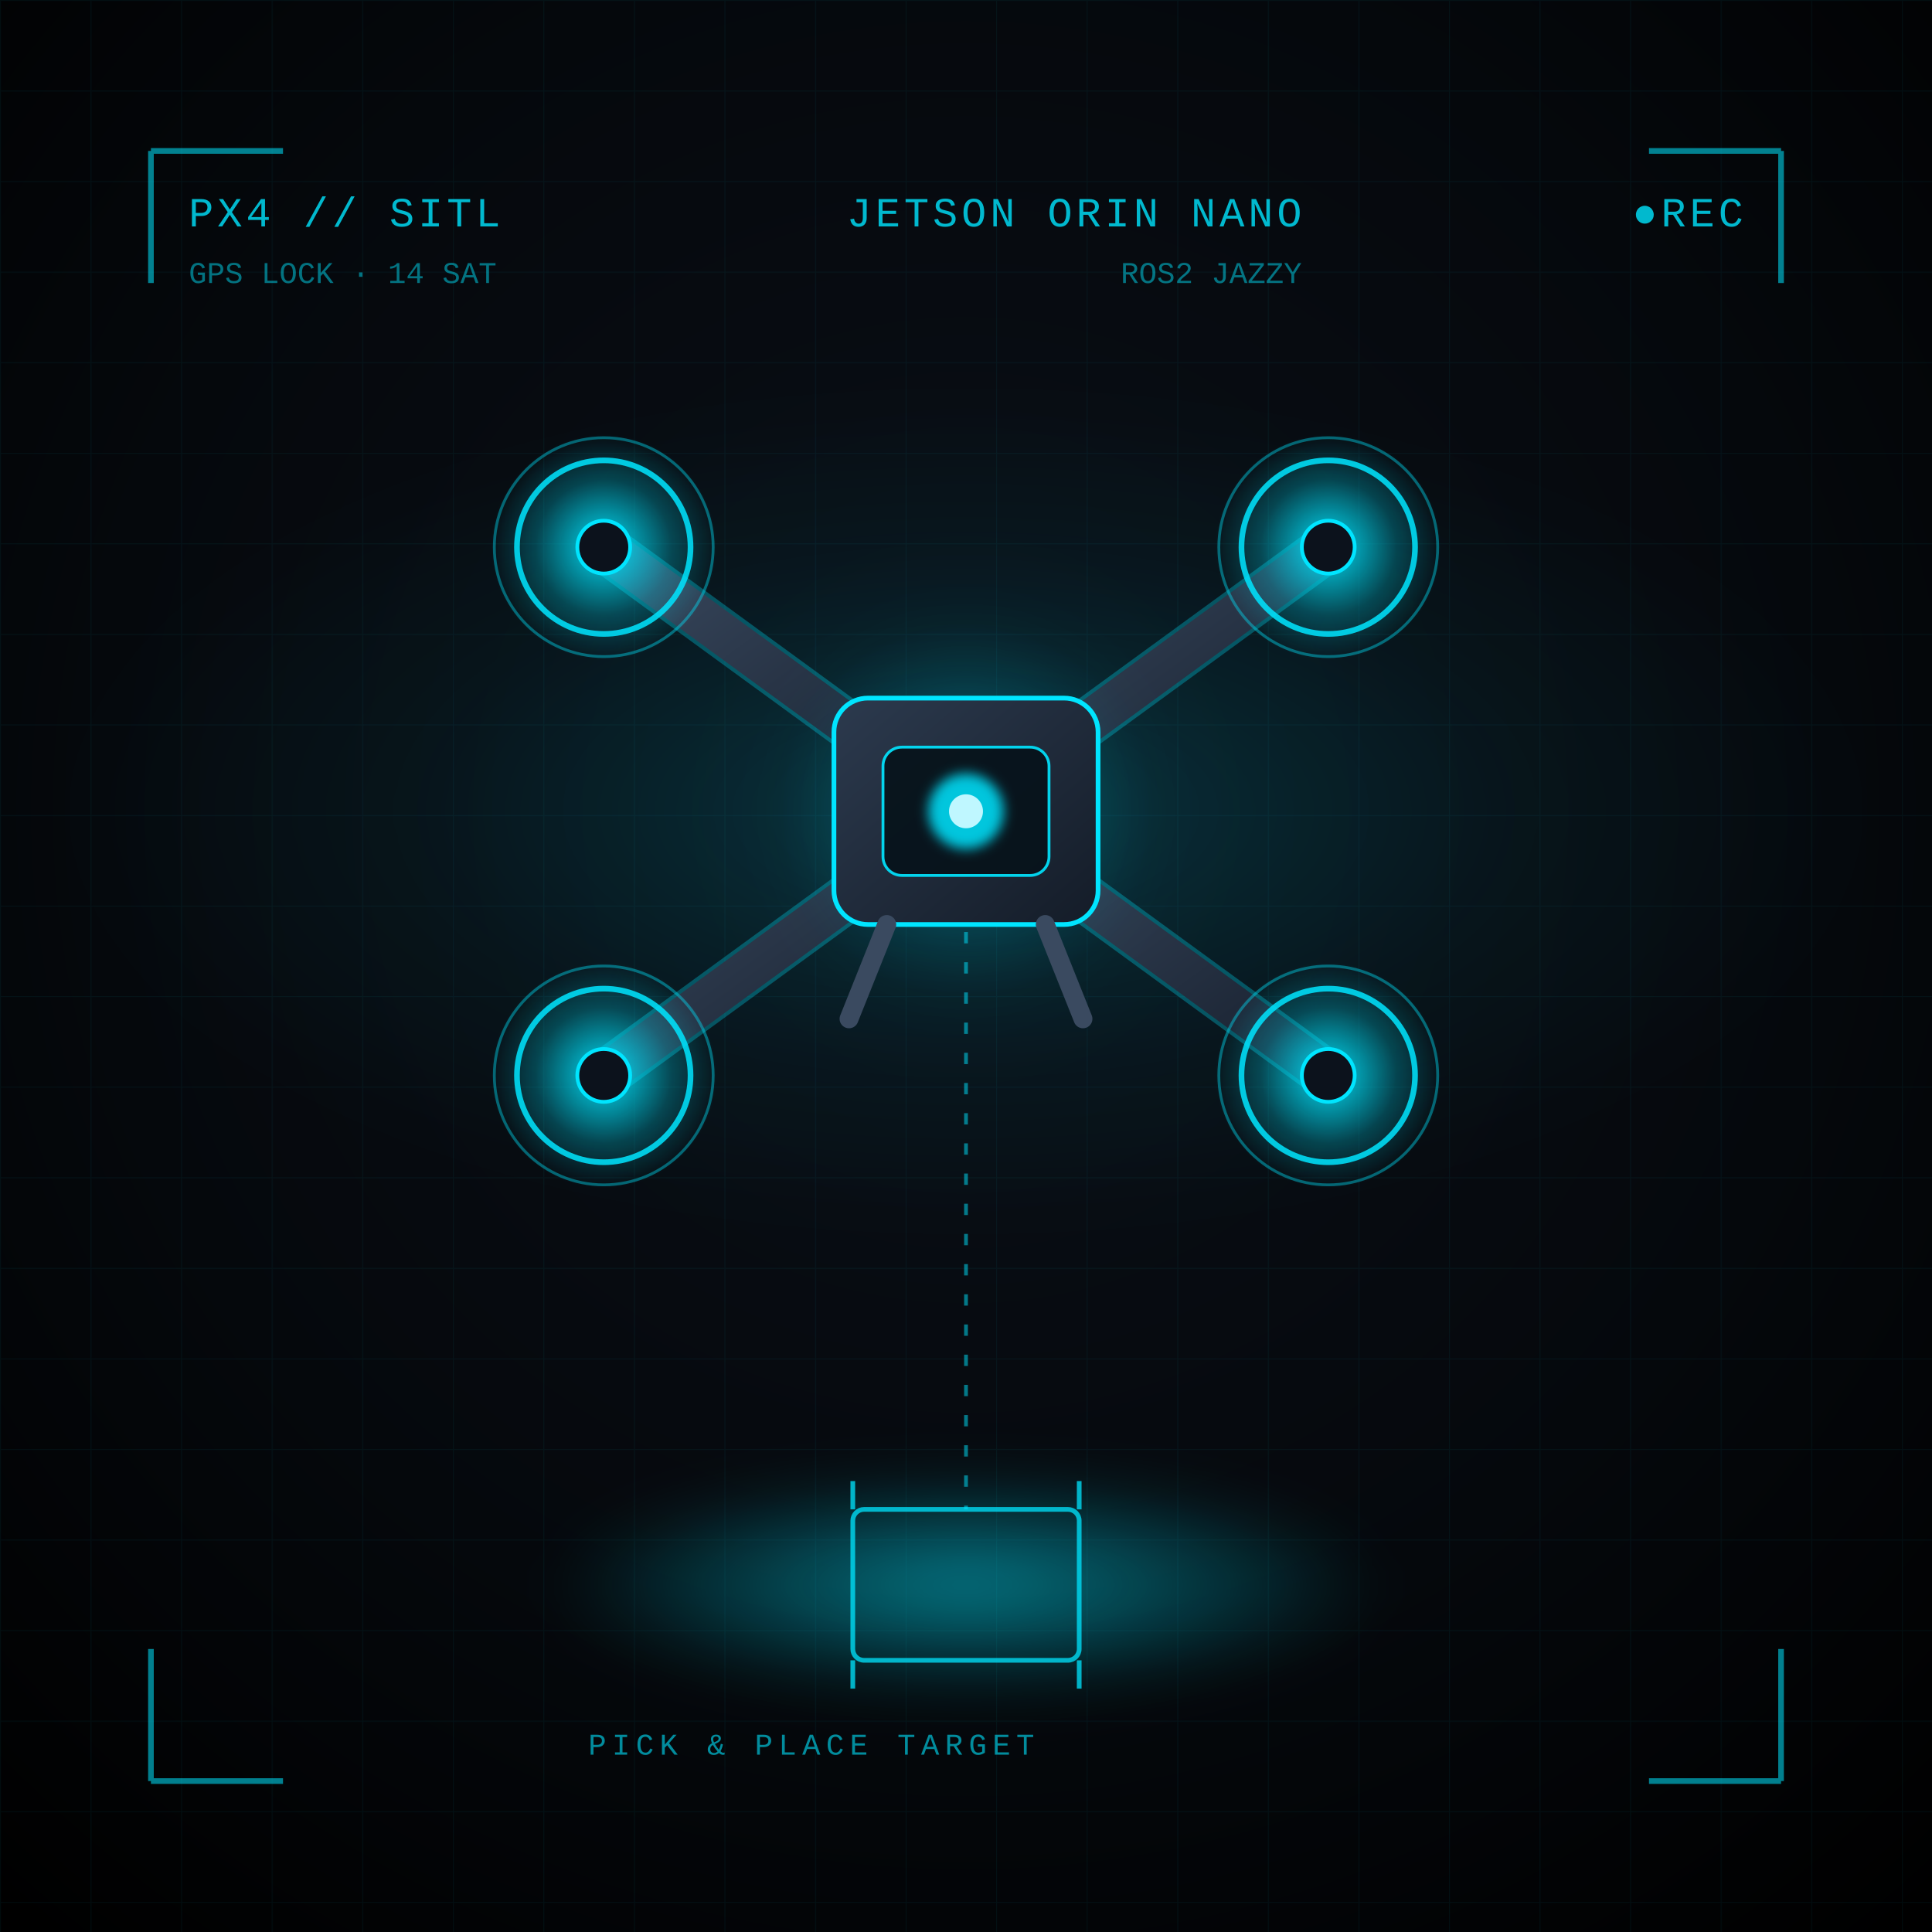
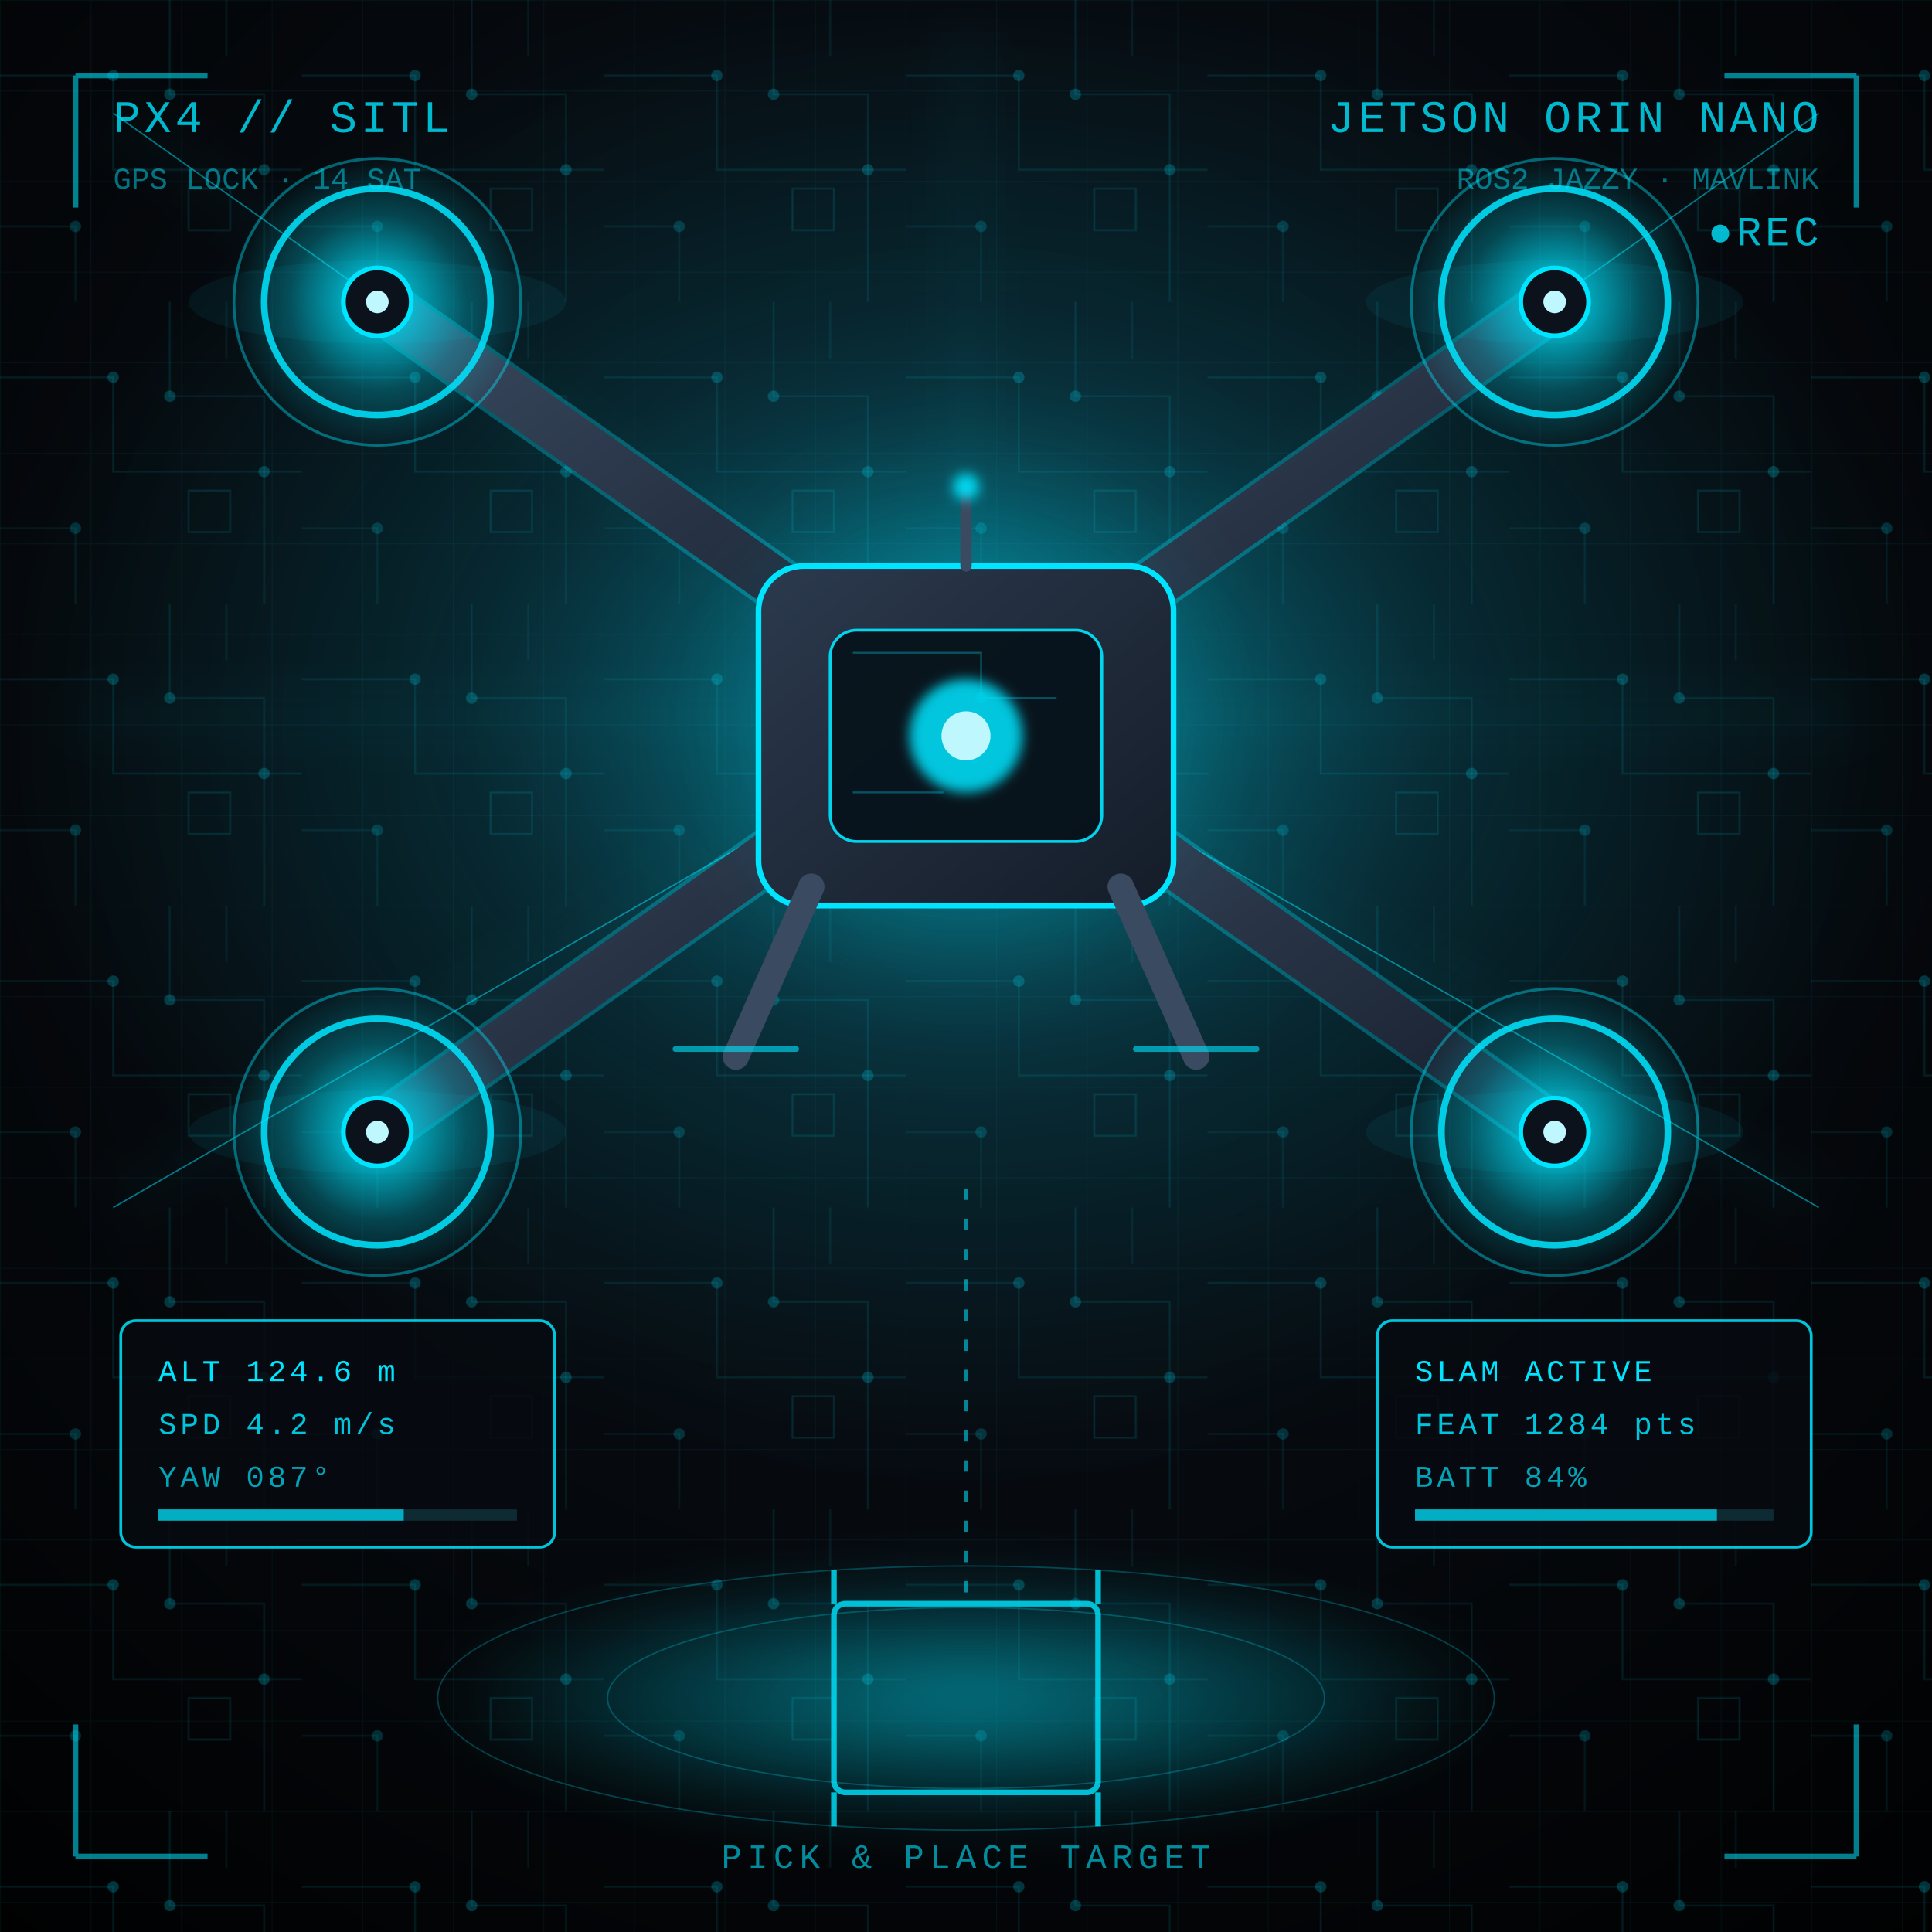
<svg xmlns="http://www.w3.org/2000/svg" viewBox="0 0 1024 1024" width="1024" height="1024">
  <defs>
-     <radialGradient id="bgGrad" cx="50%" cy="42%" r="75%">
-       <stop offset="0%" stop-color="#0a1018" />
-       <stop offset="60%" stop-color="#05080c" />
+     <radialGradient id="bgGrad" cx="50%" cy="38%" r="85%">
+       <stop offset="0%" stop-color="#0c1620" />
+       <stop offset="55%" stop-color="#05080c" />
      <stop offset="100%" stop-color="#000000" />
    </radialGradient>
    <linearGradient id="armGrad" x1="0%" y1="0%" x2="100%" y2="100%">
      <stop offset="0%" stop-color="#3a4a60" />
      <stop offset="100%" stop-color="#161e2c" />
    </linearGradient>
    <linearGradient id="bodyGrad" x1="0%" y1="0%" x2="100%" y2="100%">
      <stop offset="0%" stop-color="#2c3a4e" />
      <stop offset="100%" stop-color="#141c28" />
    </linearGradient>
    <radialGradient id="motorGlow" cx="50%" cy="50%" r="50%">
      <stop offset="0%" stop-color="#00e5ff" stop-opacity="0.95" />
      <stop offset="60%" stop-color="#00e5ff" stop-opacity="0.25" />
      <stop offset="100%" stop-color="#00e5ff" stop-opacity="0" />
    </radialGradient>
    <radialGradient id="targetGlow" cx="50%" cy="50%" r="50%">
      <stop offset="0%" stop-color="#00e5ff" stop-opacity="0.5" />
      <stop offset="100%" stop-color="#00e5ff" stop-opacity="0" />
    </radialGradient>
+     <radialGradient id="centerGlow" cx="50%" cy="50%" r="50%">
+       <stop offset="0%" stop-color="#00e5ff" stop-opacity="0.5" />
+       <stop offset="50%" stop-color="#00e5ff" stop-opacity="0.12" />
+       <stop offset="100%" stop-color="#00e5ff" stop-opacity="0" />
+     </radialGradient>
    <filter id="blurSoft" x="-100%" y="-100%" width="300%" height="300%">
      <feGaussianBlur stdDeviation="14" />
+     </filter>
+     <filter id="blurWide" x="-100%" y="-100%" width="400%" height="400%">
+       <feGaussianBlur stdDeviation="28" />
    </filter>
    <filter id="blurTight" x="-100%" y="-100%" width="300%" height="300%">
      <feGaussianBlur stdDeviation="3" />
    </filter>
    <pattern id="grid" width="48" height="48" patternUnits="userSpaceOnUse">
      <path d="M 48 0 L 0 0 0 48" fill="none" stroke="#00e5ff" stroke-opacity="0.05" stroke-width="1" />
    </pattern>
+     <pattern id="circuit" width="160" height="160" patternUnits="userSpaceOnUse">
+       <path d="M0 40 H60 V90 H160" stroke="#00e5ff" stroke-width="1" fill="none" opacity="0.10" />
+       <path d="M90 0 V50 H140 V160" stroke="#00e5ff" stroke-width="1" fill="none" opacity="0.10" />
+       <path d="M0 120 H40 V160" stroke="#00e5ff" stroke-width="1" fill="none" opacity="0.08" />
+       <path d="M120 0 V30" stroke="#00e5ff" stroke-width="1" fill="none" opacity="0.08" />
+       <circle cx="60" cy="40" r="3" fill="#00e5ff" opacity="0.22" />
+       <circle cx="90" cy="50" r="3" fill="#00e5ff" opacity="0.22" />
+       <circle cx="140" cy="90" r="3" fill="#00e5ff" opacity="0.22" />
+       <circle cx="40" cy="120" r="3" fill="#00e5ff" opacity="0.18" />
+       <rect x="100" y="100" width="22" height="22" fill="none" stroke="#00e5ff" stroke-width="1" opacity="0.12" />
+     </pattern>
  </defs>
  <rect width="1024" height="1024" fill="url(#bgGrad)" />
+   <rect width="1024" height="1024" fill="url(#circuit)" />
  <rect width="1024" height="1024" fill="url(#grid)" />
-   <ellipse cx="512" cy="430" rx="480" ry="220" fill="url(#motorGlow)" opacity="0.18" filter="url(#blurSoft)" />
-   <ellipse cx="512" cy="840" rx="220" ry="60" fill="url(#targetGlow)" filter="url(#blurSoft)" />
-   <g stroke="#00e5ff" stroke-width="2.5" fill="none" opacity="0.75">
-     <rect x="452" y="800" width="120" height="80" rx="6" />
-     <line x1="452" y1="785" x2="452" y2="800" />
-     <line x1="572" y1="785" x2="572" y2="800" />
-     <line x1="452" y1="880" x2="452" y2="895" />
-     <line x1="572" y1="880" x2="572" y2="895" />
+   <ellipse cx="512" cy="380" rx="520" ry="380" fill="url(#centerGlow)" filter="url(#blurWide)" />
+   <g stroke="#00e5ff" stroke-width="2" opacity="0.35" filter="url(#blurSoft)">
+     <line x1="512" y1="380" x2="60" y2="60" />
+     <line x1="512" y1="380" x2="964" y2="60" />
+     <line x1="512" y1="380" x2="60" y2="640" />
+     <line x1="512" y1="380" x2="964" y2="640" />
+     <line x1="512" y1="380" x2="512" y2="20" />
+     <line x1="512" y1="380" x2="40" y2="380" />
+     <line x1="512" y1="380" x2="984" y2="380" />
  </g>
-   <line x1="512" y1="430" x2="512" y2="800" stroke="#00e5ff" stroke-width="2" stroke-dasharray="6 10" opacity="0.5" />
-   <g stroke="#00e5ff" stroke-width="26" stroke-linecap="round" opacity="0.3">
-     <line x1="512" y1="430" x2="320" y2="290" />
-     <line x1="512" y1="430" x2="704" y2="290" />
-     <line x1="512" y1="430" x2="320" y2="570" />
-     <line x1="512" y1="430" x2="704" y2="570" />
+   <g stroke="#00e5ff" stroke-width="0.75" opacity="0.5">
+     <line x1="512" y1="380" x2="60" y2="60" />
+     <line x1="512" y1="380" x2="964" y2="60" />
+     <line x1="512" y1="380" x2="60" y2="640" />
+     <line x1="512" y1="380" x2="964" y2="640" />
  </g>
-   <g stroke="url(#armGrad)" stroke-width="22" stroke-linecap="round">
-     <line x1="512" y1="430" x2="320" y2="290" />
-     <line x1="512" y1="430" x2="704" y2="290" />
-     <line x1="512" y1="430" x2="320" y2="570" />
-     <line x1="512" y1="430" x2="704" y2="570" />
+   <ellipse cx="512" cy="900" rx="280" ry="70" fill="url(#targetGlow)" filter="url(#blurSoft)" />
+   <g stroke="#00e5ff" stroke-width="0.75" opacity="0.25">
+     <ellipse cx="512" cy="900" rx="280" ry="70" fill="none" />
+     <ellipse cx="512" cy="900" rx="190" ry="48" fill="none" />
+   </g>
+   <g stroke="#00e5ff" stroke-width="3" fill="none" opacity="0.8">
+     <rect x="442" y="850" width="140" height="100" rx="6" />
+     <line x1="442" y1="832" x2="442" y2="850" />
+     <line x1="582" y1="832" x2="582" y2="850" />
+     <line x1="442" y1="950" x2="442" y2="968" />
+     <line x1="582" y1="950" x2="582" y2="968" />
+   </g>
+   <line x1="512" y1="630" x2="512" y2="850" stroke="#00e5ff" stroke-width="2" stroke-dasharray="6 10" opacity="0.55" />
+   <g stroke="#00e5ff" stroke-width="30" stroke-linecap="round" opacity="0.3">
+     <line x1="512" y1="380" x2="200" y2="160" />
+     <line x1="512" y1="380" x2="824" y2="160" />
+     <line x1="512" y1="380" x2="200" y2="600" />
+     <line x1="512" y1="380" x2="824" y2="600" />
+   </g>
+   <g stroke="url(#armGrad)" stroke-width="26" stroke-linecap="round">
+     <line x1="512" y1="380" x2="200" y2="160" />
+     <line x1="512" y1="380" x2="824" y2="160" />
+     <line x1="512" y1="380" x2="200" y2="600" />
+     <line x1="512" y1="380" x2="824" y2="600" />
+   </g>
+   <g fill="#00e5ff" opacity="0.06">
+     <ellipse cx="200" cy="160" rx="100" ry="22" />
+     <ellipse cx="824" cy="160" rx="100" ry="22" />
+     <ellipse cx="200" cy="600" rx="100" ry="22" />
+     <ellipse cx="824" cy="600" rx="100" ry="22" />
  </g>
  <g>
-     <circle cx="320" cy="290" r="60" fill="url(#motorGlow)" />
-     <circle cx="704" cy="290" r="60" fill="url(#motorGlow)" />
-     <circle cx="320" cy="570" r="60" fill="url(#motorGlow)" />
-     <circle cx="704" cy="570" r="60" fill="url(#motorGlow)" />
+     <circle cx="200" cy="160" r="78" fill="url(#motorGlow)" />
+     <circle cx="824" cy="160" r="78" fill="url(#motorGlow)" />
+     <circle cx="200" cy="600" r="78" fill="url(#motorGlow)" />
+     <circle cx="824" cy="600" r="78" fill="url(#motorGlow)" />
  </g>
-   <g fill="none" stroke="#00e5ff" stroke-width="3" opacity="0.85">
-     <circle cx="320" cy="290" r="46" />
-     <circle cx="704" cy="290" r="46" />
-     <circle cx="320" cy="570" r="46" />
-     <circle cx="704" cy="570" r="46" />
+   <g fill="none" stroke="#00e5ff" stroke-width="3.5" opacity="0.85">
+     <circle cx="200" cy="160" r="60" />
+     <circle cx="824" cy="160" r="60" />
+     <circle cx="200" cy="600" r="60" />
+     <circle cx="824" cy="600" r="60" />
  </g>
  <g fill="none" stroke="#00e5ff" stroke-width="1.5" opacity="0.4">
-     <circle cx="320" cy="290" r="58" />
-     <circle cx="704" cy="290" r="58" />
-     <circle cx="320" cy="570" r="58" />
-     <circle cx="704" cy="570" r="58" />
+     <circle cx="200" cy="160" r="76" />
+     <circle cx="824" cy="160" r="76" />
+     <circle cx="200" cy="600" r="76" />
+     <circle cx="824" cy="600" r="76" />
  </g>
-   <g fill="#0c121c" stroke="#00e5ff" stroke-width="2">
-     <circle cx="320" cy="290" r="14" />
-     <circle cx="704" cy="290" r="14" />
-     <circle cx="320" cy="570" r="14" />
-     <circle cx="704" cy="570" r="14" />
+   <g fill="#0c121c" stroke="#00e5ff" stroke-width="2.5">
+     <circle cx="200" cy="160" r="18" />
+     <circle cx="824" cy="160" r="18" />
+     <circle cx="200" cy="600" r="18" />
+     <circle cx="824" cy="600" r="18" />
+   </g>
+   <g fill="#bff7ff">
+     <circle cx="200" cy="160" r="6" />
+     <circle cx="824" cy="160" r="6" />
+     <circle cx="200" cy="600" r="6" />
+     <circle cx="824" cy="600" r="6" />
  </g>
  <g>
-     <circle cx="512" cy="430" r="100" fill="url(#motorGlow)" opacity="0.5" filter="url(#blurSoft)" />
-     <rect x="442" y="370" width="140" height="120" rx="18" fill="url(#bodyGrad)" stroke="#00e5ff" stroke-width="2.5" />
-     <rect x="468" y="396" width="88" height="68" rx="10" fill="#05121a" stroke="#00e5ff" stroke-width="1.5" opacity="0.9" />
-     <circle cx="512" cy="430" r="20" fill="#00e5ff" opacity="0.85" filter="url(#blurTight)" />
-     <circle cx="512" cy="430" r="9" fill="#bff7ff" />
+     <circle cx="512" cy="380" r="150" fill="url(#motorGlow)" opacity="0.5" filter="url(#blurSoft)" />
+     <rect x="402" y="300" width="220" height="180" rx="24" fill="url(#bodyGrad)" stroke="#00e5ff" stroke-width="3" />
+     <rect x="440" y="334" width="144" height="112" rx="14" fill="#05121a" stroke="#00e5ff" stroke-width="1.5" opacity="0.9" />
+     <g stroke="#00e5ff" stroke-width="1" opacity="0.3" fill="none">
+       <path d="M452 346 H520 V370 H560" />
+       <path d="M452 420 H500" />
+       <circle cx="520" cy="370" r="2.5" fill="#00e5ff" opacity="0.6" />
+     </g>
+     <circle cx="512" cy="390" r="30" fill="#00e5ff" opacity="0.85" filter="url(#blurTight)" />
+     <circle cx="512" cy="390" r="13" fill="#bff7ff" />
+     <line x1="512" y1="300" x2="512" y2="262" stroke="#3a4a60" stroke-width="6" stroke-linecap="round" />
+     <circle cx="512" cy="258" r="7" fill="#00e5ff" opacity="0.9" filter="url(#blurTight)" />
  </g>
-   <g stroke="#3a4a60" stroke-width="10" stroke-linecap="round">
-     <line x1="470" y1="490" x2="450" y2="540" />
-     <line x1="554" y1="490" x2="574" y2="540" />
+   <g stroke="#3a4a60" stroke-width="14" stroke-linecap="round">
+     <line x1="430" y1="470" x2="390" y2="560" />
+     <line x1="594" y1="470" x2="634" y2="560" />
+   </g>
+   <g stroke="#00e5ff" stroke-width="3" stroke-linecap="round" opacity="0.6">
+     <line x1="358" y1="556" x2="422" y2="556" />
+     <line x1="602" y1="556" x2="666" y2="556" />
+   </g>
+   <g font-family="'Courier New', monospace">
+     <rect x="64" y="700" width="230" height="120" rx="8" fill="#060a10" stroke="#00e5ff" stroke-width="1.5" opacity="0.85" />
+     <text x="84" y="732" font-size="16" fill="#00e5ff" letter-spacing="2">ALT  124.6 m</text>
+     <text x="84" y="760" font-size="16" fill="#00e5ff" letter-spacing="2" opacity="0.85">SPD  4.2 m/s</text>
+     <text x="84" y="788" font-size="16" fill="#00e5ff" letter-spacing="2" opacity="0.7">YAW  087°</text>
+     <rect x="84" y="800" width="190" height="6" fill="#0e2a33" />
+     <rect x="84" y="800" width="130" height="6" fill="#00e5ff" opacity="0.7" />
+     <rect x="730" y="700" width="230" height="120" rx="8" fill="#060a10" stroke="#00e5ff" stroke-width="1.5" opacity="0.85" />
+     <text x="750" y="732" font-size="16" fill="#00e5ff" letter-spacing="2">SLAM  ACTIVE</text>
+     <text x="750" y="760" font-size="16" fill="#00e5ff" letter-spacing="2" opacity="0.85">FEAT  1284 pts</text>
+     <text x="750" y="788" font-size="16" fill="#00e5ff" letter-spacing="2" opacity="0.7">BATT  84%</text>
+     <rect x="750" y="800" width="190" height="6" fill="#0e2a33" />
+     <rect x="750" y="800" width="160" height="6" fill="#00e5ff" opacity="0.7" />
  </g>
  <g stroke="#00e5ff" stroke-width="3" fill="none" opacity="0.55">
-     <path d="M 80 80 L 80 150 M 80 80 L 150 80" />
-     <path d="M 944 80 L 944 150 M 944 80 L 874 80" />
-     <path d="M 80 944 L 80 874 M 80 944 L 150 944" />
-     <path d="M 944 944 L 944 874 M 944 944 L 874 944" />
+     <path d="M 40 40 L 40 110 M 40 40 L 110 40" />
+     <path d="M 984 40 L 984 110 M 984 40 L 914 40" />
+     <path d="M 40 984 L 40 914 M 40 984 L 110 984" />
+     <path d="M 984 984 L 984 914 M 984 984 L 914 984" />
  </g>
  <g font-family="'Courier New', monospace" fill="#00e5ff" opacity="0.8">
-     <text x="100" y="120" font-size="22" letter-spacing="2">PX4 // SITL</text>
-     <text x="100" y="150" font-size="16" opacity="0.6">GPS LOCK · 14 SAT</text>
-     <text x="690" y="120" font-size="22" letter-spacing="2" text-anchor="end">JETSON ORIN NANO</text>
-     <text x="690" y="150" font-size="16" opacity="0.6" text-anchor="end">ROS2 JAZZY</text>
-     <text x="924" y="120" font-size="22" letter-spacing="2" text-anchor="end">●REC</text>
+     <text x="60" y="70" font-size="24" letter-spacing="2">PX4 // SITL</text>
+     <text x="60" y="100" font-size="16" opacity="0.6">GPS LOCK · 14 SAT</text>
+     <text x="964" y="70" font-size="24" letter-spacing="2" text-anchor="end">JETSON ORIN NANO</text>
+     <text x="964" y="100" font-size="16" opacity="0.6" text-anchor="end">ROS2 JAZZY · MAVLINK</text>
+     <text x="964" y="130" font-size="22" letter-spacing="2" text-anchor="end">●REC</text>
  </g>
  <g font-family="'Courier New', monospace" fill="#00e5ff" opacity="0.6">
-     <text x="430" y="930" font-size="16" letter-spacing="3" text-anchor="middle">PICK &amp; PLACE TARGET</text>
+     <text x="512" y="990" font-size="18" letter-spacing="3" text-anchor="middle">PICK &amp; PLACE TARGET</text>
  </g>
</svg>
